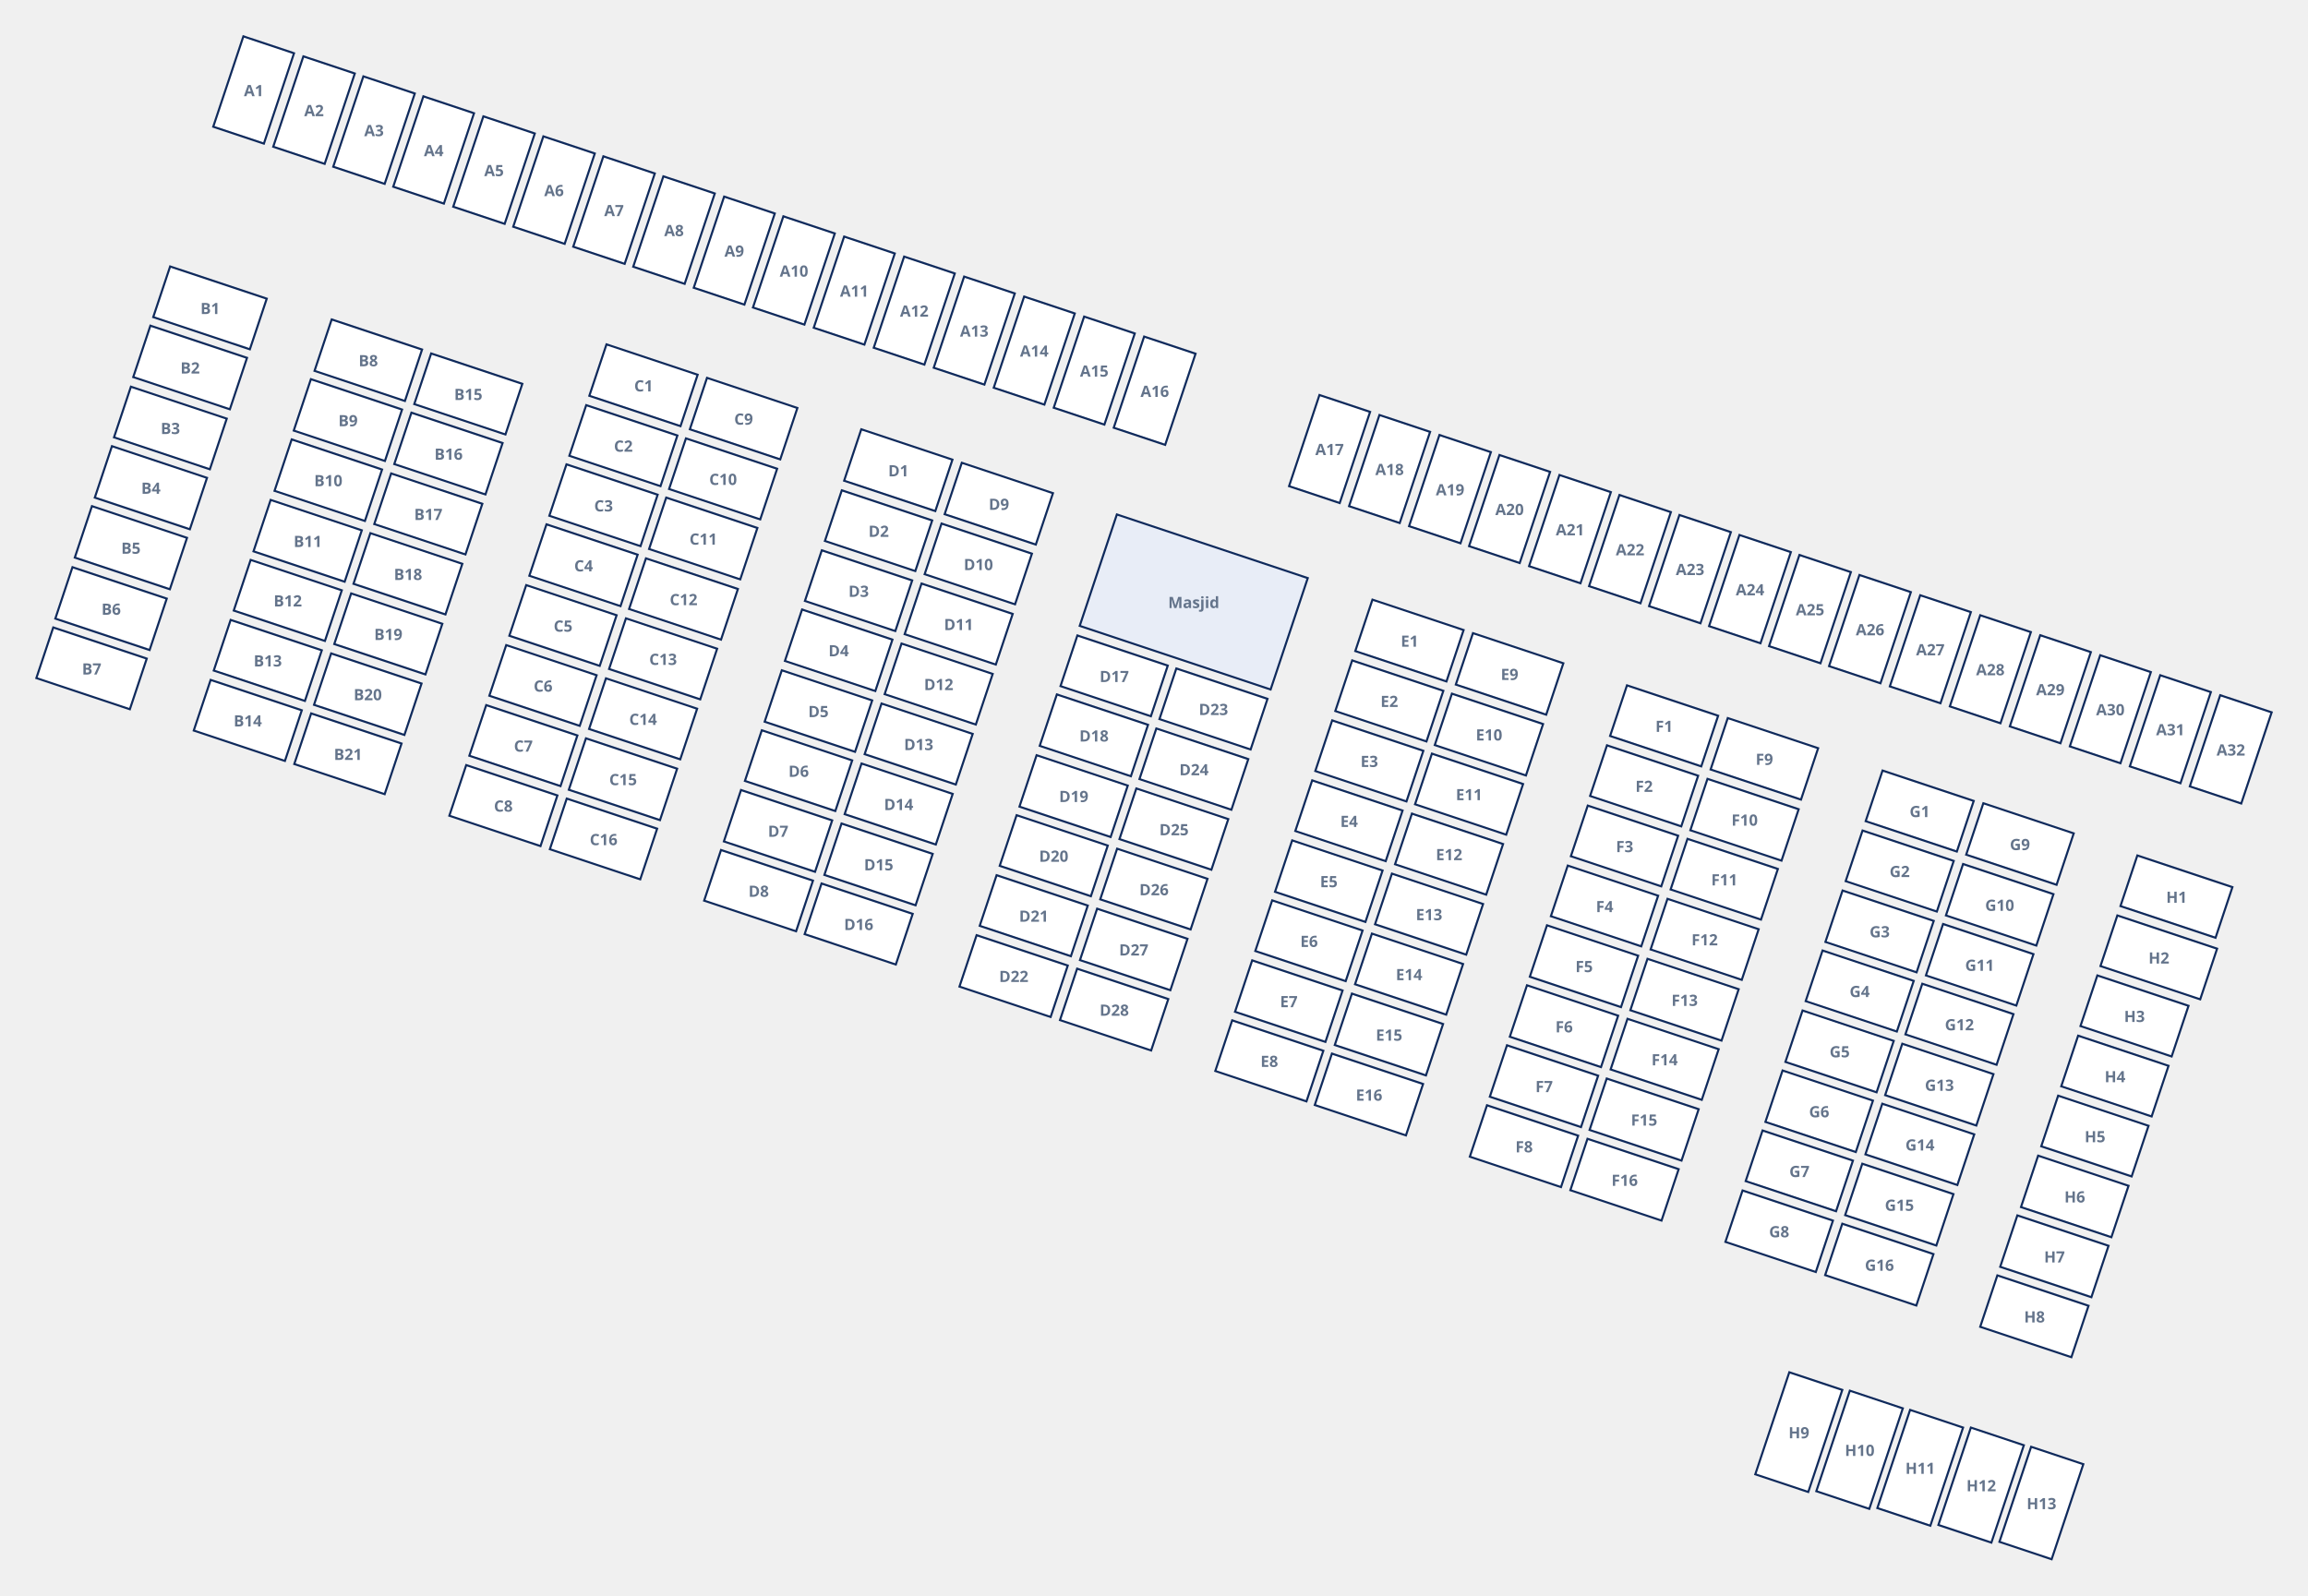
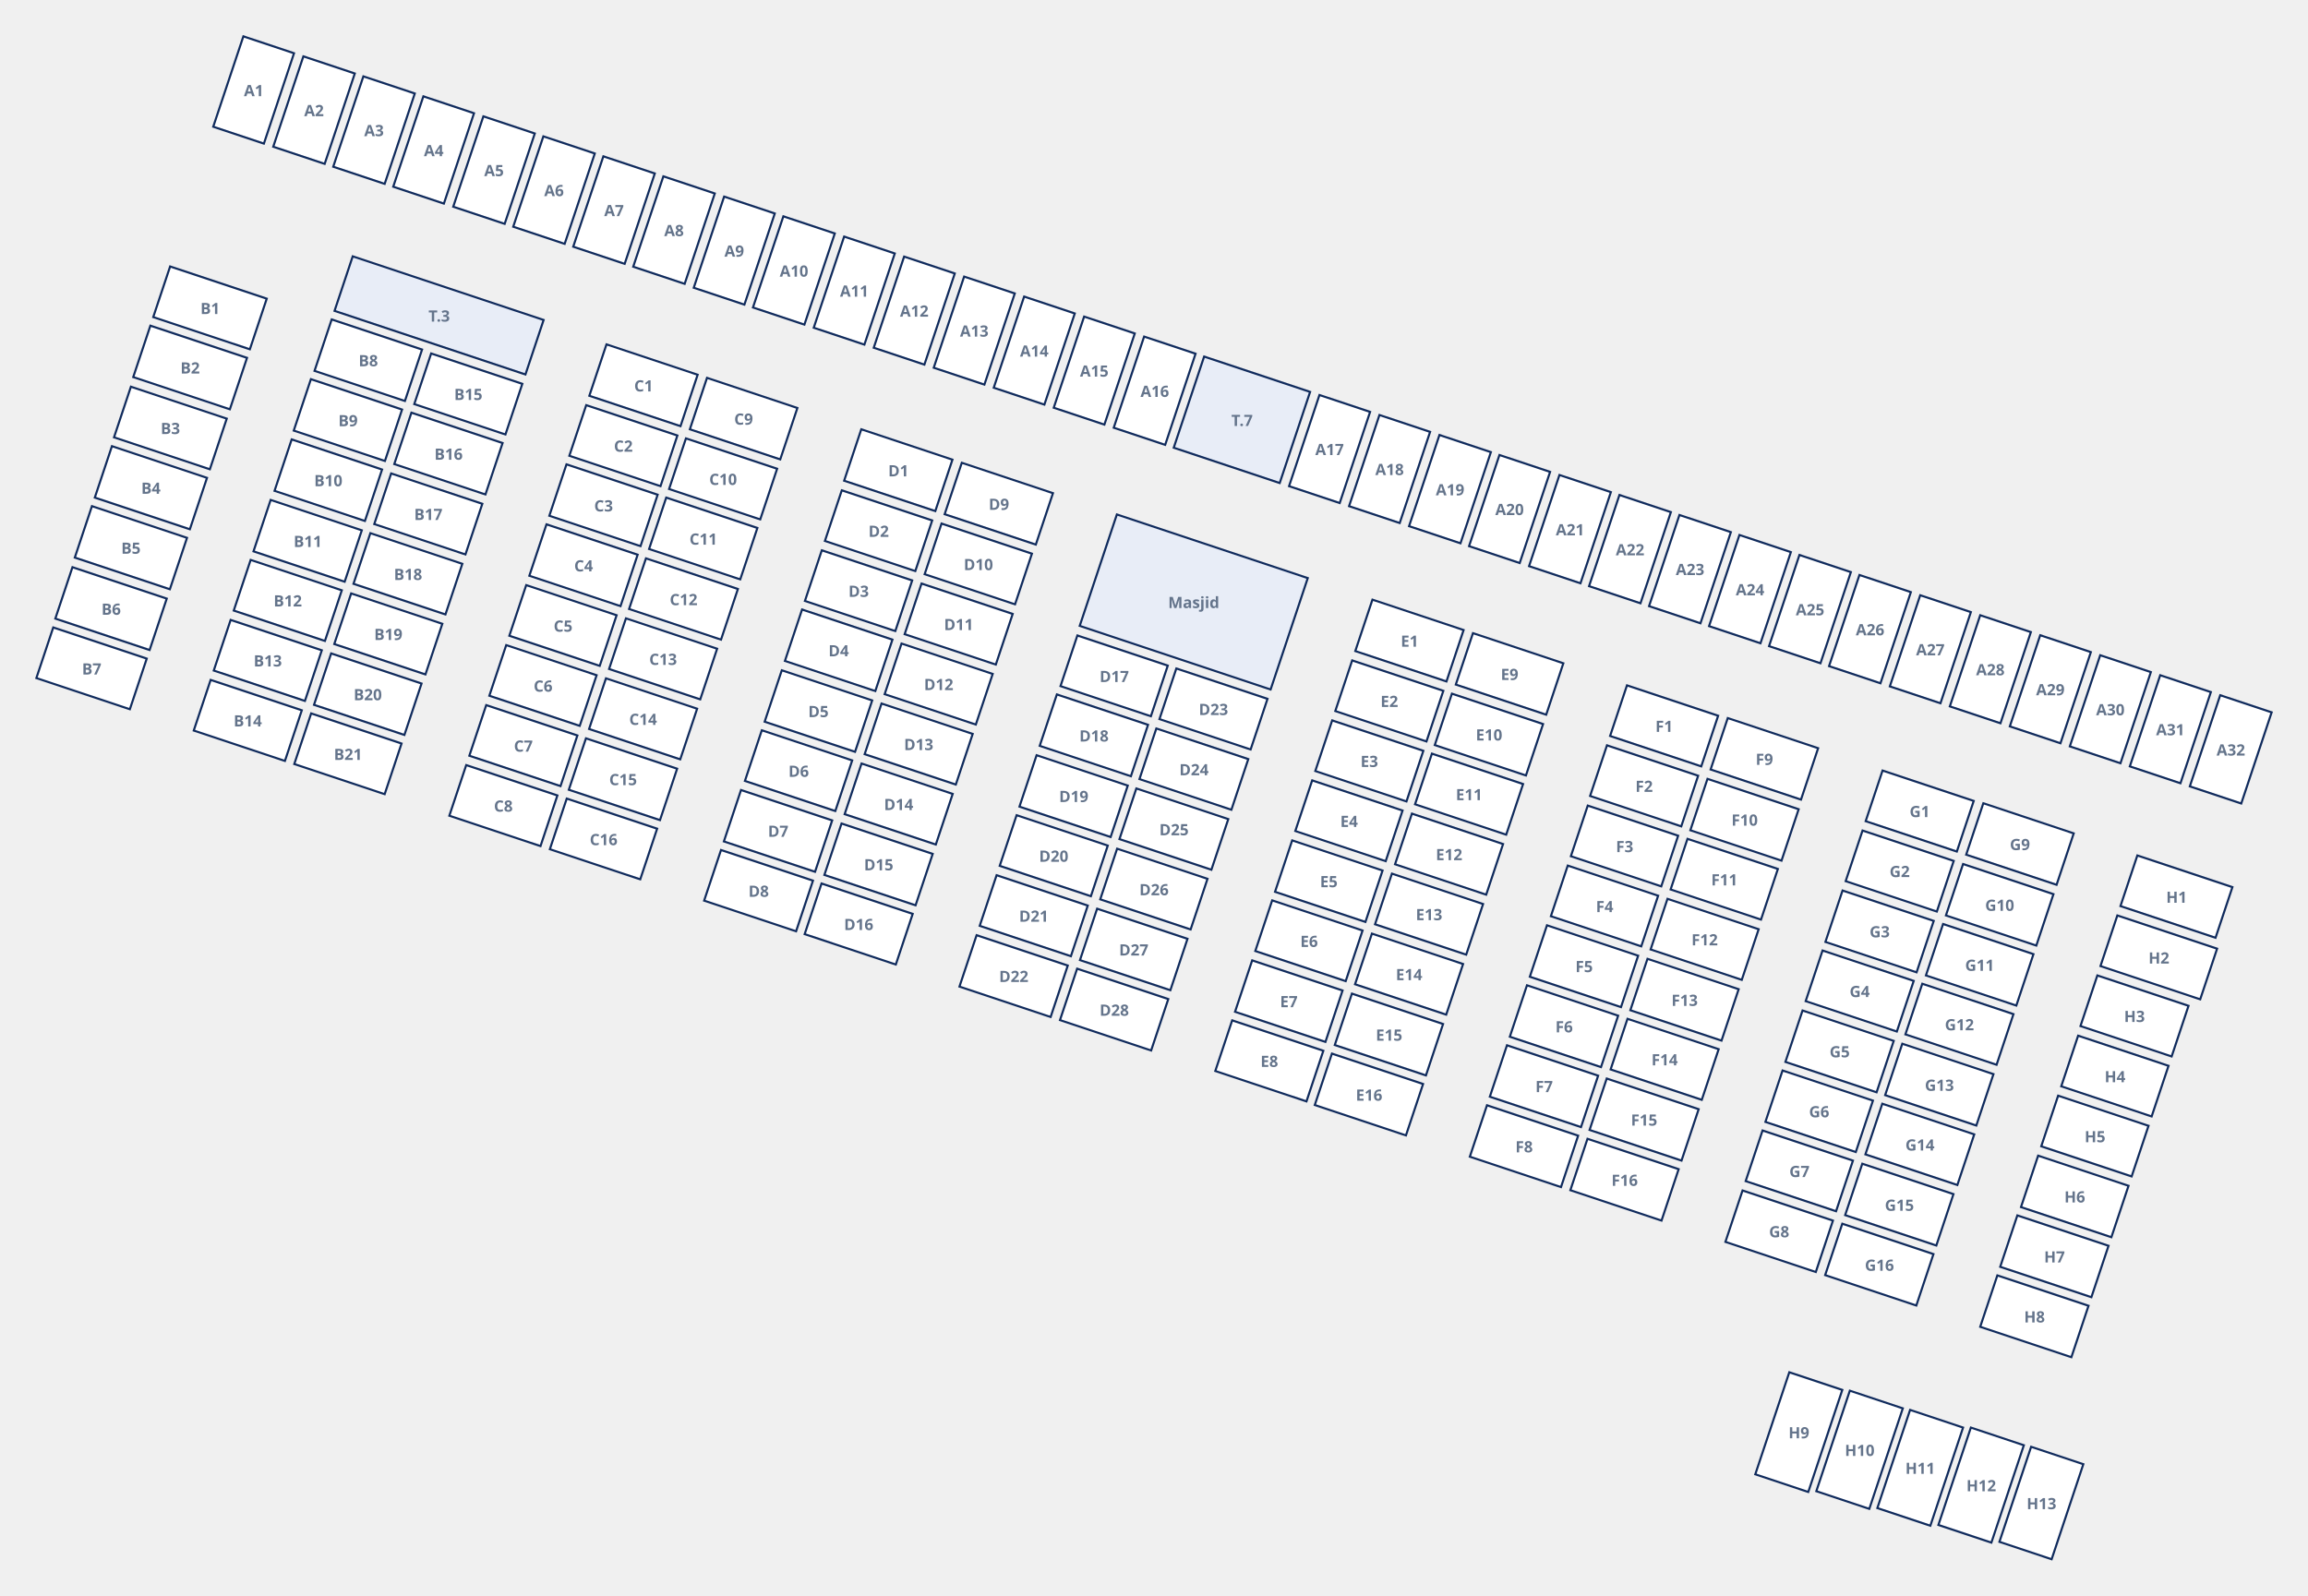
<svg xmlns="http://www.w3.org/2000/svg" viewBox="0 0 888.6 614.4" width="888.6" height="614.4">
  <style>
    .kavling { fill: #fff; stroke: #0F2A5C; stroke-width: .8; }
    .fasilitas { fill: #E8EDF7; stroke: #0F2A5C; stroke-width: .8; }
    text { font: 600 6px system-ui, sans-serif; fill: #64748B; }
  </style>
  <g id="kavling">
    <polygon id="kav-A1" class="kavling" data-unit="A1" data-blok="A" points="93.7,14.0 113.2,20.5 101.6,55.3 82.1,48.8" />
    <text x="97.7" y="34.7" text-anchor="middle" dominant-baseline="central">A1</text>
    <polygon id="kav-A2" class="kavling" data-unit="A2" data-blok="A" points="116.8,21.7 136.6,28.3 125.0,63.1 105.2,56.5" />
    <text x="120.9" y="42.4" text-anchor="middle" dominant-baseline="central">A2</text>
    <polygon id="kav-A3" class="kavling" data-unit="A3" data-blok="A" points="139.9,29.4 159.7,36.0 148.1,70.8 128.3,64.2" />
    <text x="144.0" y="50.1" text-anchor="middle" dominant-baseline="central">A3</text>
    <polygon id="kav-A4" class="kavling" data-unit="A4" data-blok="A" points="163.0,37.1 182.5,43.6 170.9,78.4 151.4,71.9" />
    <text x="167.0" y="57.8" text-anchor="middle" dominant-baseline="central">A4</text>
    <polygon id="kav-A5" class="kavling" data-unit="A5" data-blok="A" points="186.1,44.8 205.9,51.4 194.3,86.2 174.5,79.6" />
    <text x="190.2" y="65.5" text-anchor="middle" dominant-baseline="central">A5</text>
    <polygon id="kav-A6" class="kavling" data-unit="A6" data-blok="A" points="209.2,52.5 229.0,59.1 217.4,93.9 197.6,87.3" />
    <text x="213.3" y="73.2" text-anchor="middle" dominant-baseline="central">A6</text>
    <polygon id="kav-A7" class="kavling" data-unit="A7" data-blok="A" points="232.3,60.2 252.1,66.8 240.5,101.6 220.7,95.0" />
    <text x="236.4" y="80.9" text-anchor="middle" dominant-baseline="central">A7</text>
    <polygon id="kav-A8" class="kavling" data-unit="A8" data-blok="A" points="255.4,67.9 275.2,74.5 263.6,109.3 243.8,102.7" />
    <text x="259.5" y="88.6" text-anchor="middle" dominant-baseline="central">A8</text>
    <polygon id="kav-A9" class="kavling" data-unit="A9" data-blok="A" points="278.8,75.7 298.3,82.2 286.6,117.3 267.1,110.8" />
    <text x="282.7" y="96.5" text-anchor="middle" dominant-baseline="central">A9</text>
    <polygon id="kav-A10" class="kavling" data-unit="A10" data-blok="A" points="301.6,83.3 321.4,89.9 309.7,125.0 289.9,118.4" />
    <text x="305.7" y="104.2" text-anchor="middle" dominant-baseline="central">A10</text>
    <polygon id="kav-A11" class="kavling" data-unit="A11" data-blok="A" points="325.0,91.1 344.5,97.6 332.8,132.7 313.3,126.2" />
    <text x="328.9" y="111.9" text-anchor="middle" dominant-baseline="central">A11</text>
    <polygon id="kav-A12" class="kavling" data-unit="A12" data-blok="A" points="348.1,98.8 367.6,105.3 355.9,140.4 336.4,133.9" />
    <text x="352.0" y="119.6" text-anchor="middle" dominant-baseline="central">A12</text>
    <polygon id="kav-A13" class="kavling" data-unit="A13" data-blok="A" points="371.2,106.5 390.7,113.0 379.0,148.1 359.5,141.6" />
    <text x="375.1" y="127.3" text-anchor="middle" dominant-baseline="central">A13</text>
    <polygon id="kav-A14" class="kavling" data-unit="A14" data-blok="A" points="394.3,114.2 413.8,120.7 402.1,155.8 382.6,149.3" />
    <text x="398.2" y="135.0" text-anchor="middle" dominant-baseline="central">A14</text>
    <polygon id="kav-A15" class="kavling" data-unit="A15" data-blok="A" points="417.4,121.9 436.9,128.4 425.2,163.5 405.7,157.0" />
    <text x="421.3" y="142.7" text-anchor="middle" dominant-baseline="central">A15</text>
    <polygon id="kav-A16" class="kavling" data-unit="A16" data-blok="A" points="440.5,129.6 460.3,136.2 448.6,171.3 428.8,164.7" />
    <text x="444.6" y="150.5" text-anchor="middle" dominant-baseline="central">A16</text>
    <polygon id="kav-A17" class="kavling" data-unit="A17" data-blok="A" points="508.0,152.1 527.5,158.6 515.8,193.7 496.3,187.2" />
    <text x="511.9" y="172.9" text-anchor="middle" dominant-baseline="central">A17</text>
    <polygon id="kav-A18" class="kavling" data-unit="A18" data-blok="A" points="531.1,159.8 550.6,166.3 538.9,201.4 519.4,194.9" />
    <text x="535.0" y="180.6" text-anchor="middle" dominant-baseline="central">A18</text>
    <polygon id="kav-A19" class="kavling" data-unit="A19" data-blok="A" points="554.2,167.5 574.0,174.1 562.3,209.2 542.5,202.6" />
    <text x="558.3" y="188.4" text-anchor="middle" dominant-baseline="central">A19</text>
    <polygon id="kav-A20" class="kavling" data-unit="A20" data-blok="A" points="577.3,175.2 596.8,181.7 585.1,216.8 565.6,210.3" />
    <text x="581.2" y="196.0" text-anchor="middle" dominant-baseline="central">A20</text>
    <polygon id="kav-A21" class="kavling" data-unit="A21" data-blok="A" points="600.4,182.9 620.2,189.5 608.5,224.6 588.7,218.0" />
    <text x="604.5" y="203.8" text-anchor="middle" dominant-baseline="central">A21</text>
    <polygon id="kav-A22" class="kavling" data-unit="A22" data-blok="A" points="623.5,190.6 643.3,197.2 631.6,232.3 611.8,225.7" />
    <text x="627.6" y="211.5" text-anchor="middle" dominant-baseline="central">A22</text>
    <polygon id="kav-A23" class="kavling" data-unit="A23" data-blok="A" points="646.6,198.3 666.4,204.9 654.7,240.0 634.9,233.4" />
    <text x="650.7" y="219.1" text-anchor="middle" dominant-baseline="central">A23</text>
    <polygon id="kav-A24" class="kavling" data-unit="A24" data-blok="A" points="669.7,206.0 689.5,212.6 677.8,247.7 658.0,241.1" />
    <text x="673.8" y="226.9" text-anchor="middle" dominant-baseline="central">A24</text>
    <polygon id="kav-A25" class="kavling" data-unit="A25" data-blok="A" points="692.8,213.7 712.6,220.3 700.9,255.4 681.1,248.8" />
    <text x="696.9" y="234.6" text-anchor="middle" dominant-baseline="central">A25</text>
    <polygon id="kav-A26" class="kavling" data-unit="A26" data-blok="A" points="715.9,221.4 735.7,228.0 724.0,263.1 704.2,256.5" />
    <text x="720.0" y="242.3" text-anchor="middle" dominant-baseline="central">A26</text>
    <polygon id="kav-A27" class="kavling" data-unit="A27" data-blok="A" points="739.3,229.2 758.8,235.7 747.1,270.8 727.6,264.3" />
    <text x="743.2" y="250.0" text-anchor="middle" dominant-baseline="central">A27</text>
    <polygon id="kav-A28" class="kavling" data-unit="A28" data-blok="A" points="762.4,236.9 781.9,243.4 770.2,278.5 750.7,272.0" />
    <text x="766.3" y="257.7" text-anchor="middle" dominant-baseline="central">A28</text>
    <polygon id="kav-A29" class="kavling" data-unit="A29" data-blok="A" points="785.5,244.6 805.0,251.1 793.3,286.2 773.8,279.7" />
    <text x="789.4" y="265.4" text-anchor="middle" dominant-baseline="central">A29</text>
    <polygon id="kav-A30" class="kavling" data-unit="A30" data-blok="A" points="808.6,252.3 828.1,258.8 816.4,293.9 796.9,287.4" />
    <text x="812.5" y="273.1" text-anchor="middle" dominant-baseline="central">A30</text>
    <polygon id="kav-A31" class="kavling" data-unit="A31" data-blok="A" points="831.7,260.0 851.2,266.5 839.5,301.6 820.0,295.1" />
    <text x="835.6" y="280.8" text-anchor="middle" dominant-baseline="central">A31</text>
    <polygon id="kav-A32" class="kavling" data-unit="A32" data-blok="A" points="854.8,267.7 874.6,274.3 862.9,309.4 843.1,302.8" />
    <text x="858.9" y="288.6" text-anchor="middle" dominant-baseline="central">A32</text>
    <polygon id="kav-B1" class="kavling" data-unit="B1" data-blok="B" points="65.5,102.6 102.7,115.0 96.2,134.5 59.0,122.1" />
    <text x="80.9" y="118.6" text-anchor="middle" dominant-baseline="central">B1</text>
    <polygon id="kav-B2" class="kavling" data-unit="B2" data-blok="B" points="57.9,125.4 95.1,137.8 88.5,157.6 51.3,145.2" />
    <text x="73.2" y="141.5" text-anchor="middle" dominant-baseline="central">B2</text>
    <polygon id="kav-B3" class="kavling" data-unit="B3" data-blok="B" points="50.4,148.9 87.3,161.2 80.8,180.7 43.9,168.4" />
    <text x="65.6" y="164.8" text-anchor="middle" dominant-baseline="central">B3</text>
    <polygon id="kav-B4" class="kavling" data-unit="B4" data-blok="B" points="43.1,171.8 79.7,184.0 73.1,203.8 36.5,191.6" />
    <text x="58.1" y="187.8" text-anchor="middle" dominant-baseline="central">B4</text>
    <polygon id="kav-B5" class="kavling" data-unit="B5" data-blok="B" points="35.4,194.9 72.0,207.1 65.4,226.9 28.8,214.7" />
    <text x="50.4" y="210.9" text-anchor="middle" dominant-baseline="central">B5</text>
    <polygon id="kav-B6" class="kavling" data-unit="B6" data-blok="B" points="27.9,218.4 64.2,230.5 57.6,250.3 21.3,238.2" />
    <text x="42.8" y="234.4" text-anchor="middle" dominant-baseline="central">B6</text>
    <polygon id="kav-B7" class="kavling" data-unit="B7" data-blok="B" points="20.5,241.6 56.5,253.6 50.0,273.1 14.0,261.1" />
    <text x="35.3" y="257.4" text-anchor="middle" dominant-baseline="central">B7</text>
    <polygon id="kav-B8" class="kavling" data-unit="B8" data-blok="B" points="127.7,123.0 162.5,134.6 155.9,154.4 121.1,142.8" />
    <text x="141.8" y="138.7" text-anchor="middle" dominant-baseline="central">B8</text>
    <polygon id="kav-B9" class="kavling" data-unit="B9" data-blok="B" points="119.7,146.0 154.8,157.7 148.2,177.5 113.1,165.8" />
    <text x="134.0" y="161.8" text-anchor="middle" dominant-baseline="central">B9</text>
    <polygon id="kav-B10" class="kavling" data-unit="B10" data-blok="B" points="112.3,169.2 147.1,180.8 140.5,200.6 105.7,189.0" />
    <text x="126.4" y="184.9" text-anchor="middle" dominant-baseline="central">B10</text>
    <polygon id="kav-B11" class="kavling" data-unit="B11" data-blok="B" points="104.2,192.5 139.3,204.2 132.7,224.0 97.6,212.3" />
    <text x="118.5" y="208.3" text-anchor="middle" dominant-baseline="central">B11</text>
    <polygon id="kav-B12" class="kavling" data-unit="B12" data-blok="B" points="96.5,215.6 131.6,227.3 125.1,246.8 90.0,235.1" />
    <text x="110.8" y="231.2" text-anchor="middle" dominant-baseline="central">B12</text>
    <polygon id="kav-B13" class="kavling" data-unit="B13" data-blok="B" points="88.8,238.7 123.9,250.4 117.4,269.9 82.3,258.2" />
    <text x="103.1" y="254.3" text-anchor="middle" dominant-baseline="central">B13</text>
    <polygon id="kav-B14" class="kavling" data-unit="B14" data-blok="B" points="81.1,261.8 116.2,273.5 109.7,293.0 74.6,281.3" />
    <text x="95.4" y="277.4" text-anchor="middle" dominant-baseline="central">B14</text>
    <polygon id="kav-B15" class="kavling" data-unit="B15" data-blok="B" points="166.0,136.1 201.1,147.8 194.6,167.3 159.5,155.6" />
    <text x="180.3" y="151.7" text-anchor="middle" dominant-baseline="central">B15</text>
    <polygon id="kav-B16" class="kavling" data-unit="B16" data-blok="B" points="158.4,158.9 193.5,170.6 186.9,190.4 151.8,178.7" />
    <text x="172.7" y="174.7" text-anchor="middle" dominant-baseline="central">B16</text>
    <polygon id="kav-B17" class="kavling" data-unit="B17" data-blok="B" points="150.6,182.3 185.7,194.0 179.2,213.5 144.1,201.8" />
    <text x="164.9" y="197.9" text-anchor="middle" dominant-baseline="central">B17</text>
    <polygon id="kav-B18" class="kavling" data-unit="B18" data-blok="B" points="142.6,205.3 178.0,217.1 171.5,236.6 136.1,224.8" />
    <text x="157.1" y="221.0" text-anchor="middle" dominant-baseline="central">B18</text>
    <polygon id="kav-B19" class="kavling" data-unit="B19" data-blok="B" points="135.2,228.5 170.3,240.2 163.8,259.7 128.7,248.0" />
    <text x="149.5" y="244.1" text-anchor="middle" dominant-baseline="central">B19</text>
    <polygon id="kav-B20" class="kavling" data-unit="B20" data-blok="B" points="127.5,251.6 162.3,263.2 155.7,283.0 120.9,271.4" />
    <text x="141.6" y="267.3" text-anchor="middle" dominant-baseline="central">B20</text>
    <polygon id="kav-B21" class="kavling" data-unit="B21" data-blok="B" points="119.8,274.7 154.6,286.3 148.1,305.8 113.3,294.2" />
    <text x="134.0" y="290.3" text-anchor="middle" dominant-baseline="central">B21</text>
    <polygon id="kav-C1" class="kavling" data-unit="C1" data-blok="C" points="233.5,132.6 268.6,144.3 262.0,164.1 226.9,152.4" />
    <text x="247.8" y="148.4" text-anchor="middle" dominant-baseline="central">C1</text>
    <polygon id="kav-C2" class="kavling" data-unit="C2" data-blok="C" points="225.7,156.0 260.8,167.7 254.3,187.2 219.2,175.5" />
    <text x="240.0" y="171.6" text-anchor="middle" dominant-baseline="central">C2</text>
    <polygon id="kav-C3" class="kavling" data-unit="C3" data-blok="C" points="218.1,178.8 253.2,190.5 246.6,210.3 211.5,198.6" />
    <text x="232.4" y="194.6" text-anchor="middle" dominant-baseline="central">C3</text>
    <polygon id="kav-C4" class="kavling" data-unit="C4" data-blok="C" points="210.4,201.9 245.5,213.6 238.9,233.4 203.8,221.7" />
    <text x="224.7" y="217.7" text-anchor="middle" dominant-baseline="central">C4</text>
    <polygon id="kav-C5" class="kavling" data-unit="C5" data-blok="C" points="202.6,225.3 237.4,236.9 230.9,256.4 196.1,244.8" />
    <text x="216.8" y="240.9" text-anchor="middle" dominant-baseline="central">C5</text>
    <polygon id="kav-C6" class="kavling" data-unit="C6" data-blok="C" points="194.9,248.4 229.7,260.0 223.2,279.5 188.4,267.9" />
    <text x="209.1" y="264.0" text-anchor="middle" dominant-baseline="central">C6</text>
    <polygon id="kav-C7" class="kavling" data-unit="C7" data-blok="C" points="187.2,271.5 222.3,283.2 215.8,302.7 180.7,291.0" />
    <text x="201.5" y="287.1" text-anchor="middle" dominant-baseline="central">C7</text>
    <polygon id="kav-C8" class="kavling" data-unit="C8" data-blok="C" points="179.5,294.6 214.6,306.3 208.1,325.8 173.0,314.1" />
    <text x="193.8" y="310.2" text-anchor="middle" dominant-baseline="central">C8</text>
    <polygon id="kav-C9" class="kavling" data-unit="C9" data-blok="C" points="272.2,145.5 307.0,157.1 300.4,176.9 265.6,165.3" />
    <text x="286.3" y="161.2" text-anchor="middle" dominant-baseline="central">C9</text>
    <polygon id="kav-C10" class="kavling" data-unit="C10" data-blok="C" points="264.1,168.8 299.2,180.5 292.7,200.0 257.6,188.3" />
    <text x="278.4" y="184.4" text-anchor="middle" dominant-baseline="central">C10</text>
    <polygon id="kav-C11" class="kavling" data-unit="C11" data-blok="C" points="256.5,191.6 291.6,203.3 285.0,223.1 249.9,211.4" />
    <text x="270.8" y="207.4" text-anchor="middle" dominant-baseline="central">C11</text>
    <polygon id="kav-C12" class="kavling" data-unit="C12" data-blok="C" points="248.7,215.0 284.1,226.8 277.6,246.3 242.2,234.5" />
    <text x="263.2" y="230.7" text-anchor="middle" dominant-baseline="central">C12</text>
    <polygon id="kav-C13" class="kavling" data-unit="C13" data-blok="C" points="241.0,238.1 276.1,249.8 269.6,269.3 234.5,257.6" />
    <text x="255.3" y="253.7" text-anchor="middle" dominant-baseline="central">C13</text>
    <polygon id="kav-C14" class="kavling" data-unit="C14" data-blok="C" points="233.3,261.2 268.4,272.9 261.9,292.4 226.8,280.7" />
    <text x="247.6" y="276.8" text-anchor="middle" dominant-baseline="central">C14</text>
    <polygon id="kav-C15" class="kavling" data-unit="C15" data-blok="C" points="225.6,284.3 260.7,296.0 254.1,315.8 219.0,304.1" />
    <text x="239.9" y="300.0" text-anchor="middle" dominant-baseline="central">C15</text>
    <polygon id="kav-C16" class="kavling" data-unit="C16" data-blok="C" points="218.2,307.5 253.0,319.1 246.5,338.6 211.7,327.0" />
    <text x="232.4" y="323.1" text-anchor="middle" dominant-baseline="central">C16</text>
    <polygon id="kav-D1" class="kavling" data-unit="D1" data-blok="D" points="331.6,165.3 366.7,177.0 360.1,196.8 325.0,185.1" />
    <text x="345.9" y="181.1" text-anchor="middle" dominant-baseline="central">D1</text>
    <polygon id="kav-D2" class="kavling" data-unit="D2" data-blok="D" points="324.1,188.8 358.9,200.4 352.4,219.9 317.6,208.3" />
    <text x="338.3" y="204.4" text-anchor="middle" dominant-baseline="central">D2</text>
    <polygon id="kav-D3" class="kavling" data-unit="D3" data-blok="D" points="316.4,211.9 351.2,223.5 344.7,243.0 309.9,231.4" />
    <text x="330.6" y="227.5" text-anchor="middle" dominant-baseline="central">D3</text>
    <polygon id="kav-D4" class="kavling" data-unit="D4" data-blok="D" points="308.8,234.7 343.6,246.3 337.0,266.1 302.2,254.5" />
    <text x="322.9" y="250.4" text-anchor="middle" dominant-baseline="central">D4</text>
    <polygon id="kav-D5" class="kavling" data-unit="D5" data-blok="D" points="301.0,258.1 335.8,269.7 329.2,289.5 294.4,277.9" />
    <text x="315.1" y="273.8" text-anchor="middle" dominant-baseline="central">D5</text>
    <polygon id="kav-D6" class="kavling" data-unit="D6" data-blok="D" points="293.3,281.2 328.1,292.8 321.6,312.3 286.8,300.7" />
    <text x="307.5" y="296.8" text-anchor="middle" dominant-baseline="central">D6</text>
    <polygon id="kav-D7" class="kavling" data-unit="D7" data-blok="D" points="285.3,304.2 320.4,315.9 313.8,335.7 278.7,324.0" />
    <text x="299.6" y="319.9" text-anchor="middle" dominant-baseline="central">D7</text>
    <polygon id="kav-D8" class="kavling" data-unit="D8" data-blok="D" points="277.6,327.3 313.0,339.1 306.5,358.6 271.1,346.8" />
    <text x="292.1" y="343.0" text-anchor="middle" dominant-baseline="central">D8</text>
    <polygon id="kav-D9" class="kavling" data-unit="D9" data-blok="D" points="370.3,178.2 405.4,189.9 398.8,209.7 363.7,198.0" />
    <text x="384.6" y="194.0" text-anchor="middle" dominant-baseline="central">D9</text>
    <polygon id="kav-D10" class="kavling" data-unit="D10" data-blok="D" points="362.5,201.6 397.3,213.2 390.8,232.7 356.0,221.1" />
    <text x="376.7" y="217.2" text-anchor="middle" dominant-baseline="central">D10</text>
    <polygon id="kav-D11" class="kavling" data-unit="D11" data-blok="D" points="354.8,224.7 389.9,236.4 383.4,255.9 348.3,244.2" />
    <text x="369.1" y="240.3" text-anchor="middle" dominant-baseline="central">D11</text>
    <polygon id="kav-D12" class="kavling" data-unit="D12" data-blok="D" points="347.1,247.8 382.2,259.5 375.7,279.0 340.6,267.3" />
    <text x="361.4" y="263.4" text-anchor="middle" dominant-baseline="central">D12</text>
    <polygon id="kav-D13" class="kavling" data-unit="D13" data-blok="D" points="339.4,270.9 374.5,282.6 368.0,302.1 332.9,290.4" />
    <text x="353.7" y="286.5" text-anchor="middle" dominant-baseline="central">D13</text>
    <polygon id="kav-D14" class="kavling" data-unit="D14" data-blok="D" points="331.7,294.0 366.8,305.7 360.3,325.2 325.2,313.5" />
    <text x="346.0" y="309.6" text-anchor="middle" dominant-baseline="central">D14</text>
    <polygon id="kav-D15" class="kavling" data-unit="D15" data-blok="D" points="324.0,317.1 359.1,328.8 352.5,348.6 317.4,336.9" />
    <text x="338.3" y="332.8" text-anchor="middle" dominant-baseline="central">D15</text>
    <polygon id="kav-D16" class="kavling" data-unit="D16" data-blok="D" points="316.3,340.2 351.4,351.9 344.9,371.4 309.8,359.7" />
    <text x="330.6" y="355.8" text-anchor="middle" dominant-baseline="central">D16</text>
    <polygon id="kav-D17" class="kavling" data-unit="D17" data-blok="D" points="414.8,244.7 449.6,256.3 443.1,275.8 408.3,264.2" />
    <text x="429.0" y="260.3" text-anchor="middle" dominant-baseline="central">D17</text>
    <polygon id="kav-D18" class="kavling" data-unit="D18" data-blok="D" points="406.9,267.4 442.0,279.1 435.4,298.9 400.3,287.2" />
    <text x="421.2" y="283.2" text-anchor="middle" dominant-baseline="central">D18</text>
    <polygon id="kav-D19" class="kavling" data-unit="D19" data-blok="D" points="399.1,290.8 434.2,302.5 427.6,322.3 392.5,310.6" />
    <text x="413.4" y="306.5" text-anchor="middle" dominant-baseline="central">D19</text>
    <polygon id="kav-D20" class="kavling" data-unit="D20" data-blok="D" points="391.4,313.9 426.5,325.6 420.0,345.1 384.9,333.4" />
    <text x="405.7" y="329.5" text-anchor="middle" dominant-baseline="central">D20</text>
    <polygon id="kav-D21" class="kavling" data-unit="D21" data-blok="D" points="383.7,337.0 418.8,348.7 412.3,368.2 377.2,356.5" />
    <text x="398.0" y="352.6" text-anchor="middle" dominant-baseline="central">D21</text>
    <polygon id="kav-D22" class="kavling" data-unit="D22" data-blok="D" points="376.0,360.1 411.1,371.8 404.5,391.6 369.4,379.9" />
    <text x="390.3" y="375.8" text-anchor="middle" dominant-baseline="central">D22</text>
    <polygon id="kav-D23" class="kavling" data-unit="D23" data-blok="D" points="452.9,257.4 488.0,269.1 481.5,288.6 446.4,276.9" />
    <text x="467.2" y="273.0" text-anchor="middle" dominant-baseline="central">D23</text>
    <polygon id="kav-D24" class="kavling" data-unit="D24" data-blok="D" points="445.2,280.5 480.6,292.3 474.1,311.8 438.7,300.0" />
    <text x="459.7" y="296.2" text-anchor="middle" dominant-baseline="central">D24</text>
    <polygon id="kav-D25" class="kavling" data-unit="D25" data-blok="D" points="437.5,303.6 472.9,315.4 466.4,334.9 431.0,323.1" />
    <text x="452.0" y="319.3" text-anchor="middle" dominant-baseline="central">D25</text>
    <polygon id="kav-D26" class="kavling" data-unit="D26" data-blok="D" points="430.1,326.8 464.9,338.4 458.4,357.9 423.6,346.3" />
    <text x="444.3" y="342.4" text-anchor="middle" dominant-baseline="central">D26</text>
    <polygon id="kav-D27" class="kavling" data-unit="D27" data-blok="D" points="422.4,349.9 457.2,361.5 450.6,381.3 415.8,369.7" />
    <text x="436.5" y="365.6" text-anchor="middle" dominant-baseline="central">D27</text>
    <polygon id="kav-D28" class="kavling" data-unit="D28" data-blok="D" points="414.7,373.0 449.8,384.7 443.2,404.5 408.1,392.8" />
    <text x="429.0" y="388.8" text-anchor="middle" dominant-baseline="central">D28</text>
    <polygon id="kav-E1" class="kavling" data-unit="E1" data-blok="E" points="528.4,230.9 563.5,242.6 556.9,262.4 521.8,250.7" />
    <text x="542.7" y="246.7" text-anchor="middle" dominant-baseline="central">E1</text>
    <polygon id="kav-E2" class="kavling" data-unit="E2" data-blok="E" points="520.6,254.3 555.7,266.0 549.2,285.5 514.1,273.8" />
    <text x="534.9" y="269.9" text-anchor="middle" dominant-baseline="central">E2</text>
    <polygon id="kav-E3" class="kavling" data-unit="E3" data-blok="E" points="512.9,277.4 548.0,289.1 541.5,308.6 506.4,296.9" />
    <text x="527.2" y="293.0" text-anchor="middle" dominant-baseline="central">E3</text>
    <polygon id="kav-E4" class="kavling" data-unit="E4" data-blok="E" points="505.2,300.5 540.0,312.1 533.5,331.6 498.7,320.0" />
    <text x="519.4" y="316.1" text-anchor="middle" dominant-baseline="central">E4</text>
    <polygon id="kav-E5" class="kavling" data-unit="E5" data-blok="E" points="497.5,323.6 532.3,335.2 525.7,355.0 490.9,343.4" />
    <text x="511.6" y="339.3" text-anchor="middle" dominant-baseline="central">E5</text>
    <polygon id="kav-E6" class="kavling" data-unit="E6" data-blok="E" points="489.8,346.7 524.6,358.3 518.1,377.8 483.3,366.2" />
    <text x="504.0" y="362.3" text-anchor="middle" dominant-baseline="central">E6</text>
    <polygon id="kav-E7" class="kavling" data-unit="E7" data-blok="E" points="482.1,369.8 516.9,381.4 510.3,401.2 475.5,389.6" />
    <text x="496.2" y="385.5" text-anchor="middle" dominant-baseline="central">E7</text>
    <polygon id="kav-E8" class="kavling" data-unit="E8" data-blok="E" points="474.4,392.9 509.5,404.6 503.0,424.1 467.9,412.4" />
    <text x="488.7" y="408.5" text-anchor="middle" dominant-baseline="central">E8</text>
    <polygon id="kav-E9" class="kavling" data-unit="E9" data-blok="E" points="567.1,243.8 601.9,255.4 595.3,275.2 560.5,263.6" />
    <text x="581.2" y="259.5" text-anchor="middle" dominant-baseline="central">E9</text>
    <polygon id="kav-E10" class="kavling" data-unit="E10" data-blok="E" points="559.0,267.1 594.1,278.8 587.5,298.6 552.4,286.9" />
    <text x="573.3" y="282.8" text-anchor="middle" dominant-baseline="central">E10</text>
    <polygon id="kav-E11" class="kavling" data-unit="E11" data-blok="E" points="551.3,290.2 586.4,301.9 579.9,321.4 544.8,309.7" />
    <text x="565.6" y="305.8" text-anchor="middle" dominant-baseline="central">E11</text>
    <polygon id="kav-E12" class="kavling" data-unit="E12" data-blok="E" points="543.6,313.3 578.7,325.0 572.2,344.5 537.1,332.8" />
    <text x="557.9" y="328.9" text-anchor="middle" dominant-baseline="central">E12</text>
    <polygon id="kav-E13" class="kavling" data-unit="E13" data-blok="E" points="535.9,336.4 571.0,348.1 564.5,367.6 529.4,355.9" />
    <text x="550.2" y="352.0" text-anchor="middle" dominant-baseline="central">E13</text>
    <polygon id="kav-E14" class="kavling" data-unit="E14" data-blok="E" points="528.2,359.5 563.3,371.2 556.8,390.7 521.7,379.0" />
    <text x="542.5" y="375.1" text-anchor="middle" dominant-baseline="central">E14</text>
    <polygon id="kav-E15" class="kavling" data-unit="E15" data-blok="E" points="520.5,382.6 555.6,394.3 549.0,414.1 513.9,402.4" />
    <text x="534.8" y="398.4" text-anchor="middle" dominant-baseline="central">E15</text>
    <polygon id="kav-E16" class="kavling" data-unit="E16" data-blok="E" points="512.8,405.7 547.9,417.4 541.3,437.2 506.2,425.5" />
    <text x="527.1" y="421.5" text-anchor="middle" dominant-baseline="central">E16</text>
    <polygon id="kav-F1" class="kavling" data-unit="F1" data-blok="F" points="626.4,263.9 661.5,275.6 655.0,295.1 619.9,283.4" />
    <text x="640.7" y="279.5" text-anchor="middle" dominant-baseline="central">F1</text>
    <polygon id="kav-F2" class="kavling" data-unit="F2" data-blok="F" points="618.7,287.0 653.8,298.7 647.3,318.2 612.2,306.5" />
    <text x="633.0" y="302.6" text-anchor="middle" dominant-baseline="central">F2</text>
    <polygon id="kav-F3" class="kavling" data-unit="F3" data-blok="F" points="611.3,310.2 646.1,321.8 639.6,341.3 604.8,329.7" />
    <text x="625.5" y="325.8" text-anchor="middle" dominant-baseline="central">F3</text>
    <polygon id="kav-F4" class="kavling" data-unit="F4" data-blok="F" points="603.6,333.3 638.4,344.9 631.9,364.4 597.1,352.8" />
    <text x="617.8" y="348.9" text-anchor="middle" dominant-baseline="central">F4</text>
    <polygon id="kav-F5" class="kavling" data-unit="F5" data-blok="F" points="595.6,356.3 630.7,368.0 624.1,387.8 589.0,376.1" />
    <text x="609.9" y="372.0" text-anchor="middle" dominant-baseline="central">F5</text>
    <polygon id="kav-F6" class="kavling" data-unit="F6" data-blok="F" points="587.9,379.4 623.0,391.1 616.4,410.9 581.3,399.2" />
    <text x="602.2" y="395.2" text-anchor="middle" dominant-baseline="central">F6</text>
    <polygon id="kav-F7" class="kavling" data-unit="F7" data-blok="F" points="580.2,402.5 615.3,414.2 608.7,434.0 573.6,422.3" />
    <text x="594.5" y="418.2" text-anchor="middle" dominant-baseline="central">F7</text>
    <polygon id="kav-F8" class="kavling" data-unit="F8" data-blok="F" points="572.5,425.6 607.6,437.3 601.0,457.1 565.9,445.4" />
    <text x="586.8" y="441.4" text-anchor="middle" dominant-baseline="central">F8</text>
    <polygon id="kav-F9" class="kavling" data-unit="F9" data-blok="F" points="665.2,276.5 700.0,288.1 693.4,307.9 658.6,296.3" />
    <text x="679.3" y="292.2" text-anchor="middle" dominant-baseline="central">F9</text>
    <polygon id="kav-F10" class="kavling" data-unit="F10" data-blok="F" points="657.4,299.9 692.5,311.6 685.9,331.4 650.8,319.7" />
    <text x="671.7" y="315.6" text-anchor="middle" dominant-baseline="central">F10</text>
    <polygon id="kav-F11" class="kavling" data-unit="F11" data-blok="F" points="649.7,323.0 684.5,334.6 678.0,354.1 643.2,342.5" />
    <text x="663.9" y="338.6" text-anchor="middle" dominant-baseline="central">F11</text>
    <polygon id="kav-F12" class="kavling" data-unit="F12" data-blok="F" points="642.0,346.1 677.1,357.8 670.6,377.3 635.5,365.6" />
    <text x="656.3" y="361.7" text-anchor="middle" dominant-baseline="central">F12</text>
    <polygon id="kav-F13" class="kavling" data-unit="F13" data-blok="F" points="634.3,369.2 669.4,380.9 662.8,400.7 627.7,389.0" />
    <text x="648.6" y="385.0" text-anchor="middle" dominant-baseline="central">F13</text>
    <polygon id="kav-F14" class="kavling" data-unit="F14" data-blok="F" points="626.6,392.3 661.7,404.0 655.2,423.5 620.1,411.8" />
    <text x="640.9" y="407.9" text-anchor="middle" dominant-baseline="central">F14</text>
    <polygon id="kav-F15" class="kavling" data-unit="F15" data-blok="F" points="618.6,415.3 654.0,427.1 647.4,446.9 612.0,435.1" />
    <text x="633.0" y="431.1" text-anchor="middle" dominant-baseline="central">F15</text>
    <polygon id="kav-F16" class="kavling" data-unit="F16" data-blok="F" points="611.2,438.5 646.3,450.2 639.7,470.0 604.6,458.3" />
    <text x="625.5" y="454.3" text-anchor="middle" dominant-baseline="central">F16</text>
    <polygon id="kav-G1" class="kavling" data-unit="G1" data-blok="G" points="724.8,296.7 759.9,308.4 753.4,327.9 718.3,316.2" />
    <text x="739.1" y="312.3" text-anchor="middle" dominant-baseline="central">G1</text>
    <polygon id="kav-G2" class="kavling" data-unit="G2" data-blok="G" points="717.1,319.8 752.2,331.5 745.7,351.0 710.6,339.3" />
    <text x="731.4" y="335.4" text-anchor="middle" dominant-baseline="central">G2</text>
    <polygon id="kav-G3" class="kavling" data-unit="G3" data-blok="G" points="709.4,342.9 744.5,354.6 737.9,374.4 702.8,362.7" />
    <text x="723.7" y="358.6" text-anchor="middle" dominant-baseline="central">G3</text>
    <polygon id="kav-G4" class="kavling" data-unit="G4" data-blok="G" points="701.7,366.0 736.8,377.7 730.3,397.2 695.2,385.5" />
    <text x="716.0" y="381.6" text-anchor="middle" dominant-baseline="central">G4</text>
    <polygon id="kav-G5" class="kavling" data-unit="G5" data-blok="G" points="694.0,389.1 729.1,400.8 722.5,420.6 687.4,408.9" />
    <text x="708.3" y="404.8" text-anchor="middle" dominant-baseline="central">G5</text>
    <polygon id="kav-G6" class="kavling" data-unit="G6" data-blok="G" points="686.3,412.2 721.1,423.8 714.5,443.6 679.7,432.0" />
    <text x="700.4" y="427.9" text-anchor="middle" dominant-baseline="central">G6</text>
    <polygon id="kav-G7" class="kavling" data-unit="G7" data-blok="G" points="678.6,435.3 713.4,446.9 706.9,466.4 672.1,454.8" />
    <text x="692.8" y="450.9" text-anchor="middle" dominant-baseline="central">G7</text>
    <polygon id="kav-G8" class="kavling" data-unit="G8" data-blok="G" points="670.9,458.4 705.7,470.0 699.1,489.8 664.3,478.2" />
    <text x="685.0" y="474.1" text-anchor="middle" dominant-baseline="central">G8</text>
    <polygon id="kav-G9" class="kavling" data-unit="G9" data-blok="G" points="763.6,309.3 798.4,320.9 791.8,340.7 757.0,329.1" />
    <text x="777.7" y="325.0" text-anchor="middle" dominant-baseline="central">G9</text>
    <polygon id="kav-G10" class="kavling" data-unit="G10" data-blok="G" points="755.8,332.7 790.6,344.3 784.0,364.1 749.2,352.5" />
    <text x="769.9" y="348.4" text-anchor="middle" dominant-baseline="central">G10</text>
    <polygon id="kav-G11" class="kavling" data-unit="G11" data-blok="G" points="748.1,355.8 782.9,367.4 776.3,387.2 741.5,375.6" />
    <text x="762.2" y="371.5" text-anchor="middle" dominant-baseline="central">G11</text>
    <polygon id="kav-G12" class="kavling" data-unit="G12" data-blok="G" points="740.1,378.8 775.2,390.5 768.7,410.0 733.6,398.3" />
    <text x="754.4" y="394.4" text-anchor="middle" dominant-baseline="central">G12</text>
    <polygon id="kav-G13" class="kavling" data-unit="G13" data-blok="G" points="732.4,401.9 767.5,413.6 760.9,433.4 725.8,421.7" />
    <text x="746.7" y="417.7" text-anchor="middle" dominant-baseline="central">G13</text>
    <polygon id="kav-G14" class="kavling" data-unit="G14" data-blok="G" points="724.7,425.0 760.1,436.8 753.6,456.3 718.2,444.5" />
    <text x="739.2" y="440.7" text-anchor="middle" dominant-baseline="central">G14</text>
    <polygon id="kav-G15" class="kavling" data-unit="G15" data-blok="G" points="717.0,448.1 752.1,459.8 745.5,479.6 710.4,467.9" />
    <text x="731.3" y="463.9" text-anchor="middle" dominant-baseline="central">G15</text>
    <polygon id="kav-G16" class="kavling" data-unit="G16" data-blok="G" points="709.3,471.2 744.4,482.9 737.8,502.7 702.7,491.0" />
    <text x="723.6" y="487.0" text-anchor="middle" dominant-baseline="central">G16</text>
    <polygon id="kav-H1" class="kavling" data-unit="H1" data-blok="H" points="822.9,329.4 859.5,341.6 853.0,361.1 816.4,348.9" />
    <text x="838.0" y="345.3" text-anchor="middle" dominant-baseline="central">H1</text>
    <polygon id="kav-H2" class="kavling" data-unit="H2" data-blok="H" points="815.2,352.5 853.6,365.3 847.1,384.8 808.7,372.0" />
    <text x="831.2" y="368.7" text-anchor="middle" dominant-baseline="central">H2</text>
    <polygon id="kav-H3" class="kavling" data-unit="H3" data-blok="H" points="807.5,375.6 842.6,387.3 836.1,406.8 801.0,395.1" />
    <text x="821.8" y="391.2" text-anchor="middle" dominant-baseline="central">H3</text>
    <polygon id="kav-H4" class="kavling" data-unit="H4" data-blok="H" points="800.1,398.8 834.9,410.4 828.4,429.9 793.6,418.3" />
    <text x="814.3" y="414.4" text-anchor="middle" dominant-baseline="central">H4</text>
    <polygon id="kav-H5" class="kavling" data-unit="H5" data-blok="H" points="792.4,421.9 827.2,433.5 820.7,453.0 785.9,441.4" />
    <text x="806.6" y="437.5" text-anchor="middle" dominant-baseline="central">H5</text>
    <polygon id="kav-H6" class="kavling" data-unit="H6" data-blok="H" points="784.7,445.0 819.5,456.6 812.9,476.4 778.1,464.8" />
    <text x="798.8" y="460.7" text-anchor="middle" dominant-baseline="central">H6</text>
    <polygon id="kav-H7" class="kavling" data-unit="H7" data-blok="H" points="776.7,468.0 811.8,479.7 805.2,499.5 770.1,487.8" />
    <text x="791.0" y="483.8" text-anchor="middle" dominant-baseline="central">H7</text>
    <polygon id="kav-H8" class="kavling" data-unit="H8" data-blok="H" points="769.0,491.1 804.1,502.8 797.5,522.6 762.4,510.9" />
    <text x="783.3" y="506.9" text-anchor="middle" dominant-baseline="central">H8</text>
    <polygon id="kav-H9" class="kavling" data-unit="H9" data-blok="H" points="688.9,528.4 709.3,535.2 696.2,574.5 675.8,567.7" />
    <text x="692.6" y="551.5" text-anchor="middle" dominant-baseline="central">H9</text>
    <polygon id="kav-H10" class="kavling" data-unit="H10" data-blok="H" points="712.2,535.5 732.6,542.3 719.7,581.0 699.3,574.2" />
    <text x="716.0" y="558.3" text-anchor="middle" dominant-baseline="central">H10</text>
    <polygon id="kav-H11" class="kavling" data-unit="H11" data-blok="H" points="735.4,542.9 755.8,549.7 743.2,587.5 722.8,580.7" />
    <text x="739.3" y="565.2" text-anchor="middle" dominant-baseline="central">H11</text>
    <polygon id="kav-H12" class="kavling" data-unit="H12" data-blok="H" points="758.8,549.7 779.2,556.5 766.7,594.0 746.3,587.2" />
    <text x="762.8" y="571.9" text-anchor="middle" dominant-baseline="central">H12</text>
    <polygon id="kav-H13" class="kavling" data-unit="H13" data-blok="H" points="782.0,557.1 802.1,563.8 789.9,600.4 769.8,593.7" />
    <text x="786.0" y="578.8" text-anchor="middle" dominant-baseline="central">H13</text>
  </g>
  <g id="fasilitas">
    <polygon id="fas-MASJID" class="fasilitas" points="430.0,198.1 503.5,222.6 489.2,265.5 415.7,241.0" />
    <text x="459.6" y="231.8" text-anchor="middle" dominant-baseline="central">Masjid</text>
+     <polygon id="fas-T.7" class="fasilitas" points="463.6,137.3 504.4,150.9 492.7,186.0 451.9,172.4" />
+     <text x="478.2" y="161.7" text-anchor="middle" dominant-baseline="central">T.7</text>
+     <polygon id="fas-T.3" class="fasilitas" points="135.8,98.7 209.3,123.2 202.3,144.2 128.8,119.7" />
+     <text x="169.1" y="121.5" text-anchor="middle" dominant-baseline="central">T.3</text>
  </g>
</svg>
